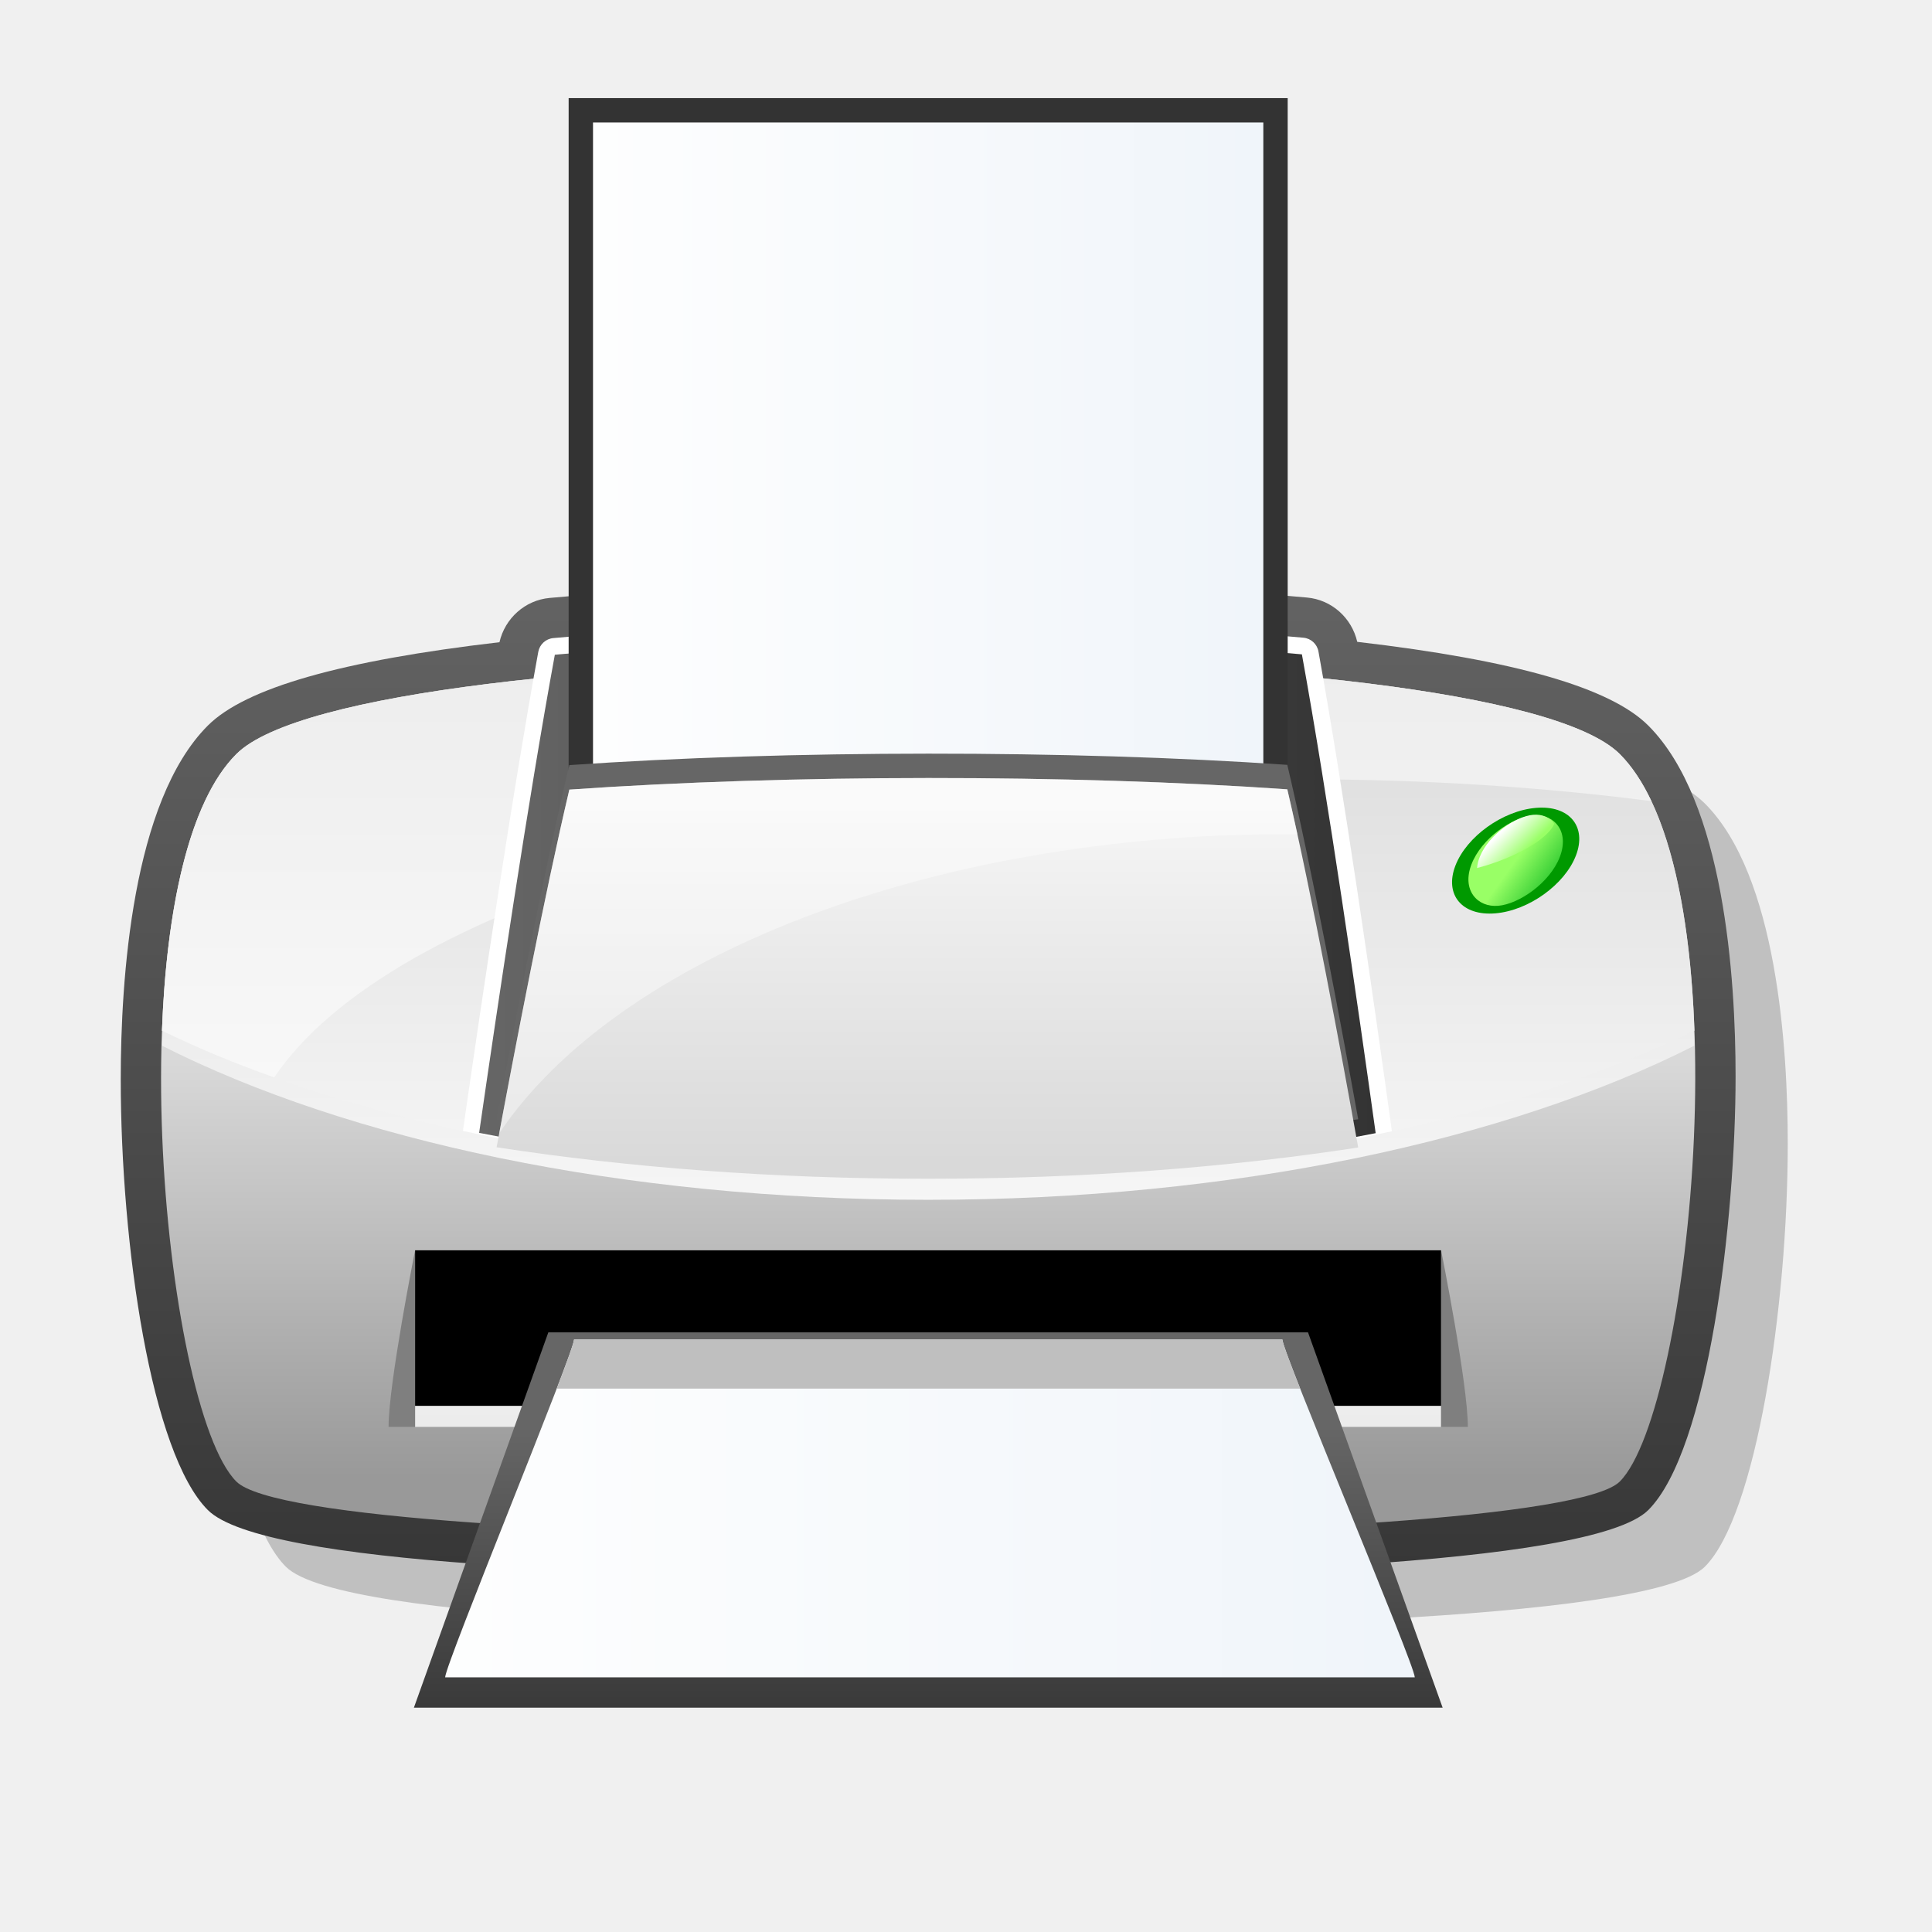
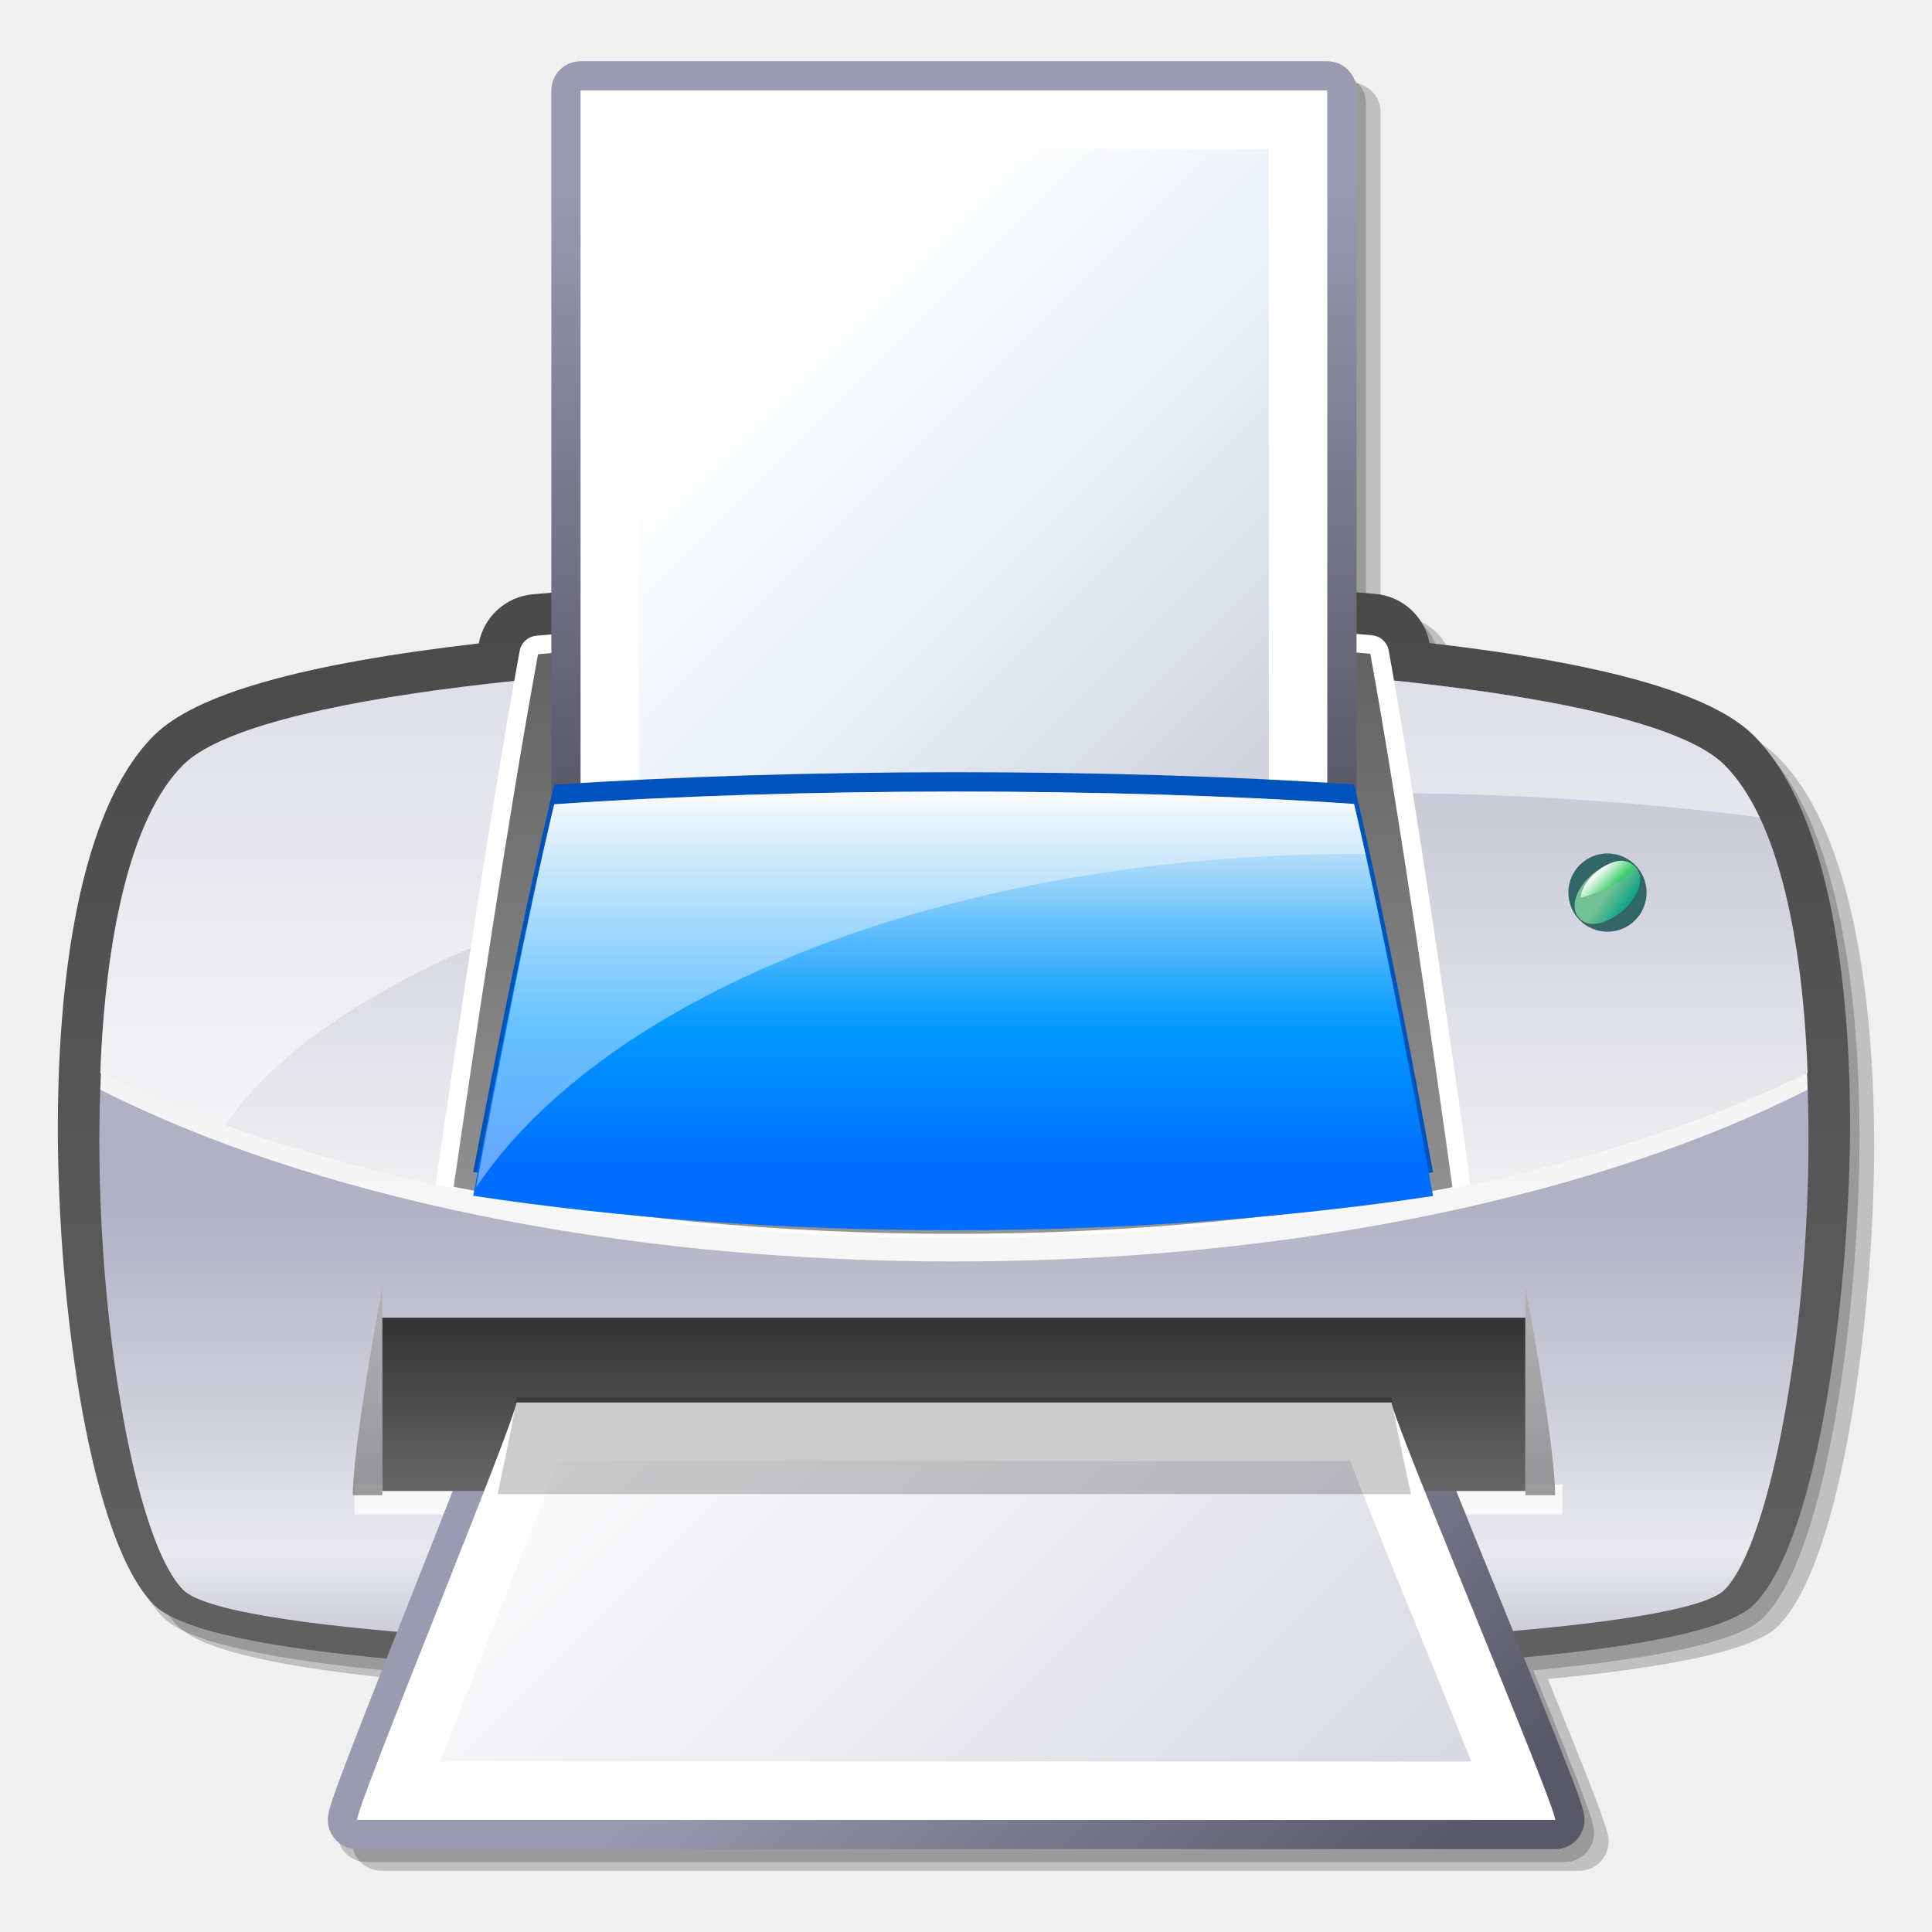
- <svg xmlns="http://www.w3.org/2000/svg" width="48pt" height="48pt" viewBox="0 0 256 256" overflow="visible" enable-background="new 0 0 256 256" xml:space="preserve" id="svg153">
-   <defs id="defs250" />
-   <g id="Layer_3" stroke="#000000">
-     <path fill="none" stroke="none" d="M256,256H0V0h256V256z" id="path155" />
-   </g>
-   <g id="Layer_2" stroke="#000000">
-     <path opacity="0.2" stroke="none" d="M81.93,90.136C81.93,90.136,81.93,90.136,81.93,90.136c-2.482,0.226-4.53,2.095-4.978,4.548    c0,0-0.09,0.505-0.204,1.135c-21.023,2.356-34.155,5.929-38.878,10.652c-9.532,9.531-10.955,32.558-10.955,45.437    c0,21.986,4.097,48.825,10.955,55.683c7.452,7.452,68.308,8.209,94.126,8.188c20.126-0.016,86.379-0.653,93.912-8.188    c6.782-6.782,10.979-34.376,10.979-56.052c0-12.73-1.425-35.514-10.979-45.067c-4.77-4.769-17.875-8.356-38.803-10.7    c-0.086-0.485-0.2-1.126-0.2-1.126c-0.441-2.46-2.491-4.336-4.983-4.56C151.636,87.355,112.386,87.375,81.93,90.136z" id="path157" />
-     <linearGradient id="XMLID_1_" gradientUnits="userSpaceOnUse" x1="122.987" y1="69" x2="122.987" y2="219.5">
-       <stop offset="0" style="stop-color:#666666" id="stop159" />
-       <stop offset="1" style="stop-color:#333333" id="stop160" />
+ <svg xmlns="http://www.w3.org/2000/svg" width="48pt" height="48pt" viewBox="0 0 48 48" style="overflow:visible;enable-background:new 0 0 48 48" xml:space="preserve" id="svg1057">
+   <defs id="defs1199" />
+   <g id="Layer_2">
+     <path style="opacity:0.2;" d="M46.563,28.461c0-2.711-0.311-7.57-2.391-9.65c-1.043-1.041-3.688-1.793-8.058-2.299     c-0.122-0.659-0.67-1.16-1.337-1.219c-0.156-0.014-0.317-0.026-0.476-0.04V2.784c0-0.4-0.326-0.726-0.726-0.726H15.023     c-0.4,0-0.726,0.326-0.726,0.726v12.479c-0.155,0.014-0.313,0.025-0.466,0.039c-0.666,0.061-1.215,0.562-1.336,1.219     c-4.391,0.509-7.041,1.258-8.073,2.29c-2.076,2.076-2.386,6.985-2.386,9.727c0,4.595,0.836,10.316,2.386,11.866     c0.64,0.641,2.837,1.063,5.781,1.338c-1.394,3.528-1.458,3.773-1.458,4.01c0,0.4,0.326,0.727,0.726,0.727h29.768     c0.4,0,0.726-0.326,0.726-0.727c0-0.24-0.067-0.486-1.508-4.038c2.87-0.271,5.092-0.685,5.716-1.31     C45.821,38.756,46.563,32.427,46.563,28.461z" id="path1060" />
+     <path style="opacity:0.2;" d="M46.199,28.244c0-2.711-0.31-7.569-2.391-9.649c-1.043-1.041-3.687-1.793-8.058-2.299     c-0.122-0.659-0.669-1.16-1.336-1.219c-0.156-0.014-0.318-0.026-0.477-0.04V2.568c0-0.4-0.325-0.726-0.726-0.726H14.66     c-0.4,0-0.726,0.326-0.726,0.726v12.479c-0.155,0.014-0.313,0.025-0.466,0.039c-0.666,0.061-1.215,0.562-1.336,1.219     c-4.391,0.509-7.041,1.258-8.073,2.29c-2.076,2.076-2.386,6.985-2.386,9.727c0,4.596,0.836,10.317,2.386,11.867     c0.64,0.64,2.837,1.063,5.781,1.337c-1.393,3.529-1.458,3.773-1.458,4.011c0,0.4,0.325,0.726,0.726,0.726h29.768     c0.4,0,0.727-0.325,0.727-0.726c0-0.24-0.067-0.487-1.509-4.038c2.87-0.271,5.093-0.686,5.716-1.31     C45.458,38.539,46.199,32.211,46.199,28.244z" id="path1061" />
+     <linearGradient id="XMLID_15_" gradientUnits="userSpaceOnUse" x1="23.701" y1="41.676" x2="23.701" y2="14.33">
+       <stop offset="0" style="stop-color:#616161" id="stop1063" />
+       <stop offset="0.522" style="stop-color:#555555" id="stop1064" />
+       <stop offset="1" style="stop-color:#494949" id="stop1065" />
    </linearGradient>
-     <path fill="url(#XMLID_1_)" stroke="none" d="M72.834,79.229c-3.26,0.295-5.923,2.699-6.652,5.866    c-20.967,2.449-33.656,6.06-38.642,11.047C17.499,106.183,16,129.805,16,142.992c0,22.086,4.044,49.603,11.541,57.097    c7.308,7.31,55.99,8.806,95.542,8.774c32.352-0.026,87.754-1.202,95.325-8.774c7.978-7.976,11.566-38.405,11.566-57.466    c0-13.04-1.503-36.418-11.566-46.481c-5.03-5.031-17.694-8.658-38.566-11.095c-0.727-3.173-3.388-5.576-6.654-5.869    C142.79,76.438,103.399,76.458,72.834,79.229z" id="path164" />
-     <path fill="url(#XMLID_1_)" stroke="none" d="M73.015,81.221C73.015,81.221,73.015,81.221,73.015,81.221    c-2.482,0.225-4.53,2.095-4.978,4.547c0,0.001-0.09,0.505-0.204,1.135C46.81,89.26,33.678,92.833,28.955,97.556    C19.423,107.087,18,130.114,18,142.992c0,21.986,4.097,48.826,10.955,55.683c7.452,7.452,68.308,8.209,94.126,8.188    c20.126-0.017,86.379-0.654,93.913-8.188c6.783-6.781,10.98-34.376,10.98-56.052c0-12.73-1.426-35.513-10.98-45.067    c-4.769-4.769-17.875-8.357-38.803-10.7c-0.086-0.485-0.2-1.126-0.2-1.126c-0.441-2.46-2.49-4.336-4.982-4.56    C142.721,78.44,103.471,78.46,73.015,81.221z" id="path165" />
-     <linearGradient id="XMLID_3_" gradientUnits="userSpaceOnUse" x1="122.985" y1="140.036" x2="122.985" y2="195.754">
-       <stop offset="0" style="stop-color:#D9D9D9" id="stop167" />
-       <stop offset="1" style="stop-color:#999999" id="stop168" />
+     <path style="fill:url(#XMLID_15_);" d="M13.232,14.766L13.232,14.766c-0.666,0.06-1.215,0.561-1.337,1.219     c-4.391,0.509-7.04,1.257-8.072,2.29c-2.076,2.076-2.386,6.985-2.386,9.727c0,4.596,0.836,10.316,2.386,11.867     c1.508,1.508,11.653,1.814,19.897,1.808c6.745-0.005,18.292-0.246,19.853-1.808c1.648-1.649,2.391-7.979,2.391-11.944     c0-2.711-0.311-7.569-2.391-9.649c-1.043-1.042-3.688-1.793-8.058-2.3c-0.122-0.659-0.67-1.16-1.337-1.219     C27.836,14.184,19.615,14.188,13.232,14.766z M11.895,15.986l0,0.001C11.895,15.986,11.895,15.986,11.895,15.986z" id="path1071" />
+     <linearGradient id="XMLID_16_" gradientUnits="userSpaceOnUse" x1="23.701" y1="40.503" x2="23.701" y2="29.895">
+       <stop offset="0" style="stop-color:#CECEDB" id="stop1073" />
+       <stop offset="0.185" style="stop-color:#E9E9EF" id="stop1074" />
+       <stop offset="0.522" style="stop-color:#CECEDB" id="stop1075" />
+       <stop offset="1" style="stop-color:#B1B1C5" id="stop1076" />
    </linearGradient>
-     <path fill="url(#XMLID_3_)" stroke="none" d="M31.318,196.312c9.75,9.751,173.839,9.472,183.311,0    c9.473-9.472,16.716-79.677,0-96.392c-16.715-16.716-166.874-16.437-183.311,0C14.882,116.356,21.568,186.561,31.318,196.312z" id="path172" />
-     <linearGradient id="XMLID_4_" gradientUnits="userSpaceOnUse" x1="122.992" y1="162.459" x2="122.992" y2="16.357">
-       <stop offset="0" style="stop-color:#F7F7F7" id="stop174" />
-       <stop offset="1" style="stop-color:#BFBFBF" id="stop175" />
+     <path style="fill:url(#XMLID_16_);" d="M4.552,39.501c2.037,2.037,36.312,1.979,38.291,0c1.979-1.979,3.491-16.643,0-20.134     c-3.491-3.492-34.857-3.434-38.291,0C1.119,22.8,2.516,37.465,4.552,39.501z" id="path1084" />
+     <linearGradient id="XMLID_17_" gradientUnits="userSpaceOnUse" x1="23.702" y1="32.068" x2="23.702" y2="1.55">
+       <stop offset="0" style="stop-color:#F7F7F7" id="stop1086" />
+       <stop offset="0.235" style="stop-color:#F3F3F4" id="stop1087" />
+       <stop offset="0.477" style="stop-color:#E6E6EB" id="stop1088" />
+       <stop offset="0.723" style="stop-color:#D2D2DC" id="stop1089" />
+       <stop offset="0.97" style="stop-color:#B5B5C8" id="stop1090" />
+       <stop offset="1" style="stop-color:#B1B1C5" id="stop1091" />
    </linearGradient>
-     <path fill="url(#XMLID_4_)" stroke="none" d="M122.985,158.98c40.498,0,76.821-7.908,101.537-20.426    c-0.566-16.443-3.447-31.425-9.893-38.131c-16.715-17.393-166.874-17.103-183.311,0c-6.365,6.624-9.261,21.637-9.856,38.137    C46.178,151.074,82.495,158.98,122.985,158.98z" id="path179" />
-     <linearGradient id="XMLID_5_" gradientUnits="userSpaceOnUse" x1="122.992" y1="159.537" x2="122.992" y2="19.129">
-       <stop offset="0" style="stop-color:#F7F7F7" id="stop181" />
-       <stop offset="1" style="stop-color:#BFBFBF" id="stop182" />
+     <path style="fill:url(#XMLID_17_);" d="M23.701,31.341c8.459,0,16.045-1.652,21.208-4.268c-0.118-3.434-0.72-6.563-2.066-7.964     c-3.491-3.633-34.857-3.572-38.291,0c-1.329,1.383-1.934,4.52-2.059,7.965C7.657,29.689,15.243,31.341,23.701,31.341z" id="path1095" />
+     <linearGradient id="XMLID_18_" gradientUnits="userSpaceOnUse" x1="23.702" y1="31.458" x2="23.702" y2="2.129">
+       <stop offset="0" style="stop-color:#F7F7F7" id="stop1097" />
+       <stop offset="0.506" style="stop-color:#BDBDCF" id="stop1098" />
+       <stop offset="1" style="stop-color:#B1B1C5" id="stop1099" />
    </linearGradient>
-     <path fill="url(#XMLID_5_)" stroke="none" d="M122.985,156.194c40.498,0,76.821-7.6,101.537-19.631    c-0.566-15.801-3.447-30.199-9.893-36.644c-16.715-16.716-166.874-16.437-183.311,0c-6.365,6.365-9.261,20.793-9.856,36.65    C46.178,148.597,82.495,156.194,122.985,156.194z" id="path186" />
-     <path opacity="0.8" fill="#FFFFFF" stroke="none" d="M55,189.068h135.952v-23.401H55V189.068z" id="path187" />
-     <path fill="#7F7F7F" stroke="none" d="M190.951,165.667v23.401c1.75,0,2.974,0,3.546,0    C194.497,183.311,190.951,165.667,190.951,165.667z M51.488,189.068c0.639,0,1.847,0,3.512,0v-23.401    C55,165.667,51.488,183.311,51.488,189.068z" id="path188" />
-     <path stroke="none" d="M55,186.282h135.952v-20.615H55V186.282z" id="path189" />
-     <path opacity="0.5" fill="#FFFFFF" stroke="none" d="M172.609,103.263c16.19,0,31.737,1.021,46.21,2.891    c-1.187-2.508-2.576-4.62-4.19-6.234c-16.715-16.716-166.874-16.437-183.311,0c-6.365,6.365-9.261,20.793-9.856,36.65    c4.575,2.227,9.55,4.3,14.874,6.202C51.51,120.082,106.762,103.263,172.609,103.263z" id="path190" />
-     <g id="g191">
-       <path fill="#009900" stroke="none" d="M203.518,107.047c-4.41,0.373-9.189,3.802-10.672,7.661     c-1.483,3.859,0.89,6.687,5.301,6.314c4.409-0.372,9.188-3.803,10.672-7.662C210.301,109.5,207.93,106.673,203.518,107.047z" id="path192" />
-       <linearGradient id="XMLID_6_" gradientUnits="userSpaceOnUse" x1="146.236" y1="97.346" x2="147.116" y2="102.626" gradientTransform="matrix(0.7071 -0.7071 0.7071 0.7071 28.5547 148.5771)">
-         <stop offset="0" style="stop-color:#99FF66" id="stop194" />
-         <stop offset="1" style="stop-color:#33CC33" id="stop195" />
+     <path style="fill:url(#XMLID_18_);" d="M23.701,30.759c8.459,0,16.045-1.588,21.208-4.101c-0.118-3.301-0.72-6.308-2.066-7.654     c-3.491-3.492-34.857-3.434-38.291,0c-1.329,1.329-1.934,4.343-2.059,7.655C7.657,29.172,15.243,30.759,23.701,30.759z" id="path1105" />
+     <rect x="8.805" y="36.878" style="opacity:0.8;fill:#FFFFFF;" width="30.013" height="0.748" id="rect1106" />
+     <linearGradient id="XMLID_19_" gradientUnits="userSpaceOnUse" x1="20.986" y1="39.322" x2="31.818" y2="50.155">
+       <stop offset="0" style="stop-color:#9A9AB1" id="stop1108" />
+       <stop offset="1" style="stop-color:#585868" id="stop1109" />
+     </linearGradient>
+     <path style="fill:url(#XMLID_19_);" d="M12.828,34.119c-0.37,0-0.689,0.403-0.728,0.765c0.001-0.013,0.002-0.026,0.002-0.039     c0-0.014-0.012-0.022-0.014-0.036c-0.154,0.506-0.949,2.521-1.901,4.923c-1.961,4.944-2.042,5.218-2.042,5.484     c0,0.4,0.325,0.726,0.726,0.726H38.64c0.399,0,0.726-0.325,0.726-0.726c0-0.27-0.083-0.543-2.087-5.463     c-0.844-2.071-1.563-3.845-1.854-4.637c-0.065-0.058-0.11-0.138-0.121-0.231c-0.039-0.361-0.359-0.766-0.728-0.766H12.828z      M11.425,34.716c0.032,0.138,0.125,0.256,0.271,0.283c0.166,0.03,0.315-0.067,0.382-0.216c-0.029-0.152-0.138-0.281-0.301-0.299     C11.615,34.467,11.486,34.572,11.425,34.716z" id="path1113" />
+     <linearGradient id="XMLID_20_" gradientUnits="userSpaceOnUse" x1="23.702" y1="31.961" x2="23.702" y2="37.149">
+       <stop offset="0" style="stop-color:#B2B2B2" id="stop1115" />
+       <stop offset="1" style="stop-color:#828282" id="stop1116" />
+     </linearGradient>
+     <path style="opacity:0.8;fill:url(#XMLID_20_);" d="M37.896,31.961v5.188c0.366,0,0.622,0,0.741,0     C38.638,35.873,37.896,31.961,37.896,31.961z M8.766,37.149c0.133,0,0.385,0,0.733,0v-5.188     C9.499,31.961,8.766,35.873,8.766,37.149z" id="path1120" />
+     <linearGradient id="XMLID_21_" gradientUnits="userSpaceOnUse" x1="23.698" y1="37.044" x2="23.698" y2="32.738">
+       <stop offset="0" style="stop-color:#666666" id="stop1122" />
+       <stop offset="1" style="stop-color:#333333" id="stop1123" />
+     </linearGradient>
+     <rect x="9.499" y="32.738" style="fill:url(#XMLID_21_);" width="28.397" height="4.306" id="rect1127" />
+     <path style="opacity:0.5;fill:#FFFFFF;" d="M34.065,19.702c3.383,0,6.63,0.213,9.653,0.604c-0.248-0.523-0.538-0.965-0.876-1.302     c-3.491-3.492-34.857-3.434-38.291,0c-1.329,1.329-1.934,4.343-2.059,7.655c0.956,0.465,1.995,0.899,3.106,1.296     C8.77,23.215,20.311,19.702,34.065,19.702z" id="path1128" />
+     <g id="g1129">
+       <circle style="fill:#336666;" cx="39.937" cy="22.176" r="0.972" id="circle1130" />
+       <linearGradient id="XMLID_22_" gradientUnits="userSpaceOnUse" x1="-6.497" y1="-38.181" x2="-6.382" y2="-37.491" gradientTransform="matrix(0.7071 -0.7071 0.7071 0.7071 71.522 44.5771)">
+         <stop offset="0" style="stop-color:#72C296" id="stop1132" />
+         <stop offset="1" style="stop-color:#009F81" id="stop1133" />
      </linearGradient>
-       <path fill="url(#XMLID_6_)" stroke="none" d="M203.135,108.043c-2.764,0.234-6.838,3.057-8.158,6.485     c-1.318,3.429,0.786,5.729,3.552,5.495s6.845-3.057,8.161-6.484C208.005,110.111,205.9,107.812,203.135,108.043z" id="path199" />
-       <linearGradient id="XMLID_7_" gradientUnits="userSpaceOnUse" x1="147.625" y1="93.315" x2="147.625" y2="97.448" gradientTransform="matrix(0.7071 -0.7071 0.7071 0.7071 28.5547 148.5771)">
-         <stop offset="0" style="stop-color:#FFFFFF" id="stop201" />
-         <stop offset="1" style="stop-color:#99FF66" id="stop202" />
+       <path style="fill:url(#XMLID_22_);" d="M40.235,21.398c-0.359,0.031-0.888,0.397-1.061,0.843      c-0.171,0.445,0.103,0.744,0.462,0.713c0.36-0.03,0.89-0.397,1.061-0.842C40.868,21.667,40.594,21.368,40.235,21.398z" id="path1137" />
+       <linearGradient id="XMLID_23_" gradientUnits="userSpaceOnUse" x1="-6.314" y1="-38.719" x2="-6.314" y2="-38.161" gradientTransform="matrix(0.7071 -0.7071 0.7071 0.7071 71.522 44.5771)">
+         <stop offset="0" style="stop-color:#FFFFFF" id="stop1139" />
+         <stop offset="1" style="stop-color:#33CC66" id="stop1140" />
      </linearGradient>
-       <path fill="url(#XMLID_7_)" stroke="none" d="M203.156,107.966c-2.352,0.211-5.868,2.623-7.063,5.538     c-0.222,0.542-0.343,1.05-0.374,1.518c1.643-0.428,3.357-1.031,4.969-1.787c2.921-1.37,4.8-2.898,5.255-4.093     C205.367,108.301,204.339,107.859,203.156,107.966z" id="path206" />
+       <path style="fill:url(#XMLID_23_);" d="M40.238,21.388c-0.306,0.027-0.763,0.34-0.918,0.719      c-0.029,0.071-0.045,0.137-0.049,0.198c0.214-0.056,0.437-0.135,0.646-0.233c0.38-0.178,0.624-0.376,0.683-0.531      C40.525,21.432,40.392,21.374,40.238,21.388z" id="path1144" />
    </g>
-     <path fill="#FFFFFF" stroke="none" d="M224.511,136.37c-0.07-1.892-0.17-3.766-0.31-5.604    C224.341,132.605,224.44,134.479,224.511,136.37z" id="path207" />
-     <path fill="#FFFFFF" stroke="none" d="M224.511,136.37c0.002,0.065,0.004,0.131,0.006,0.196c0.002-0.001,0.004-0.001,0.005-0.003    C224.52,136.499,224.513,136.436,224.511,136.37z" id="path208" />
-     <path fill="#FFFFFF" stroke="none" d="M184.434,149.895c-2.612-18.898-6.402-45.111-9.732-63.571    c-0.178-0.987-0.994-1.734-1.993-1.824c-30.104-2.714-69.117-2.694-99.391,0.05c-0.997,0.09-1.812,0.835-1.992,1.82    c-3.37,18.468-7.278,44.631-9.986,63.482c18.477,4.05,39.429,6.342,61.645,6.342C145.122,156.194,166.006,153.919,184.434,149.895    z" id="path209" />
-     <linearGradient id="XMLID_8_" gradientUnits="userSpaceOnUse" x1="63.488" y1="120.199" x2="182.283" y2="120.199">
-       <stop offset="0" style="stop-color:#666666" id="stop211" />
-       <stop offset="1" style="stop-color:#333333" id="stop212" />
+     <path style="fill:#FFFFFF;" d="M44.908,26.618c-0.016-0.396-0.036-0.787-0.065-1.172C44.872,25.831,44.893,26.223,44.908,26.618z" id="path1145" />
+     <path style="fill:#FFFFFF;" d="M44.908,26.618c0,0.013,0,0.027,0,0.04c0.001,0,0.001,0,0.001,0     C44.909,26.645,44.908,26.631,44.908,26.618z" id="path1146" />
+     <path style="fill:#FFFFFF;" d="M36.536,29.442c-0.546-3.947-1.338-9.423-2.033-13.278c-0.038-0.207-0.208-0.362-0.416-0.381     c-6.288-0.566-14.438-0.563-20.761,0.011c-0.208,0.019-0.378,0.174-0.416,0.38c-0.704,3.858-1.521,9.323-2.086,13.261     c3.859,0.845,8.236,1.324,12.877,1.324C28.324,30.759,32.687,30.283,36.536,29.442z" id="path1147" />
+     <linearGradient id="XMLID_24_" gradientUnits="userSpaceOnUse" x1="23.679" y1="30.654" x2="23.679" y2="15.826">
+       <stop offset="0" style="stop-color:#949494" id="stop1149" />
+       <stop offset="1" style="stop-color:#616161" id="stop1150" />
    </linearGradient>
-     <path fill="url(#XMLID_8_)" stroke="none" d="M73.519,86.755c-3.495,19.02-7.603,46.555-10.031,63.354    c18.064,3.581,38.228,5.585,59.501,5.585c21.193,0,41.284-1.988,59.294-5.543c-2.338-16.809-6.315-44.403-9.775-63.446    C142.41,84.011,103.62,84.046,73.519,86.755z" id="path216" />
-     <path fill="#333333" stroke="none" d="M170.625,127.778H75.348V13h95.277V127.778z" id="path217" />
-     <linearGradient id="XMLID_9_" gradientUnits="userSpaceOnUse" x1="67.303" y1="70.389" x2="233.341" y2="70.389">
-       <stop offset="0" style="stop-color:#FFFFFF" id="stop219" />
-       <stop offset="1" style="stop-color:#E6EEF6" id="stop220" />
+     <path style="fill:url(#XMLID_24_);" d="M13.368,16.254c-0.73,3.973-1.588,9.725-2.096,13.233     c3.774,0.749,7.986,1.167,12.429,1.167c4.427,0,8.623-0.416,12.385-1.158c-0.488-3.51-1.318-9.275-2.041-13.253     C27.759,15.681,19.655,15.688,13.368,16.254z" id="path1154" />
+     <linearGradient id="XMLID_25_" gradientUnits="userSpaceOnUse" x1="23.701" y1="4.513" x2="23.701" y2="19.908">
+       <stop offset="0" style="stop-color:#9A9AB1" id="stop1156" />
+       <stop offset="1" style="stop-color:#585868" id="stop1157" />
    </linearGradient>
-     <path fill="url(#XMLID_9_)" stroke="none" d="M78.577,16.229c0,1.946,0,106.375,0,108.321c1.935,0,86.885,0,88.82,0    c0-1.946,0-106.375,0-108.321C165.462,16.229,80.511,16.229,78.577,16.229z" id="path224" />
-     <linearGradient id="XMLID_10_" gradientUnits="userSpaceOnUse" x1="123" y1="189.112" x2="123" y2="232.007">
-       <stop offset="0" style="stop-color:#666666" id="stop226" />
-       <stop offset="1" style="stop-color:#333333" id="stop227" />
+     <path style="fill:url(#XMLID_25_);" d="M14.424,1.522c-0.401,0-0.726,0.325-0.726,0.726v22.626c0,0.4,0.325,0.726,0.726,0.726     h18.552c0.4,0,0.727-0.325,0.727-0.726V2.248c0-0.401-0.326-0.726-0.727-0.726H14.424z" id="path1161" />
+     <path style="fill:#FFFFFF;" d="M14.424,2.248c0,0.406,0,22.221,0,22.626c0.404,0,18.149,0,18.552,0c0-0.405,0-22.22,0-22.626     C32.573,2.248,14.828,2.248,14.424,2.248z" id="path1162" />
+     <linearGradient id="XMLID_26_" gradientUnits="userSpaceOnUse" x1="12.679" y1="2.539" x2="32.336" y2="22.196">
+       <stop offset="0.32" style="stop-color:#FFFFFF" id="stop1164" />
+       <stop offset="0.624" style="stop-color:#E6EEF6" id="stop1165" />
+       <stop offset="0.938" style="stop-color:#CECEDB" id="stop1166" />
    </linearGradient>
-     <path fill="url(#XMLID_10_)" stroke="none" d="M191.158,226.278H54.842l17.813-49.731h100.664L191.158,226.278z" id="path231" />
-     <linearGradient id="XMLID_11_" gradientUnits="userSpaceOnUse" x1="44.451" y1="199.874" x2="279.342" y2="199.874">
-       <stop offset="0" style="stop-color:#FFFFFF" id="stop233" />
-       <stop offset="1" style="stop-color:#E6EEF6" id="stop234" />
+     <path style="fill:url(#XMLID_26_);" d="M15.875,3.699c0,2.369,0,17.355,0,19.723c2.257,0,13.393,0,15.65,0     c0-2.368,0-17.354,0-19.723C29.269,3.699,18.133,3.699,15.875,3.699z" id="path1172" />
+     <path style="fill:#FFFFFF;" d="M12.828,34.845c0,0.396-3.957,9.976-3.957,10.371c0.994,0,28.775,0,29.768,0     c0-0.396-4.064-9.976-4.064-10.371C33.582,34.845,13.822,34.845,12.828,34.845z" id="path1173" />
+     <linearGradient id="XMLID_27_" gradientUnits="userSpaceOnUse" x1="14.501" y1="32.291" x2="35.79" y2="53.581">
+       <stop offset="0" style="stop-color:#FFFFFF" id="stop1175" />
+       <stop offset="1" style="stop-color:#CECEDB" id="stop1176" />
    </linearGradient>
-     <path fill="url(#XMLID_11_)" stroke="none" d="M76.064,177.494c0,1.703-17.079,43.055-17.079,44.76c4.289,0,124.192,0,128.48,0    c0-1.705-17.543-43.057-17.543-44.76C165.635,177.494,80.353,177.494,76.064,177.494z" id="path238" />
-     <path fill="#666666" stroke="none" d="M75.442,101.381c-3.358,14.079-7.307,34.458-9.64,46.894    c17.36,2.651,36.738,4.135,57.183,4.135c20.366,0,39.674-1.472,56.984-4.104c-2.247-12.44-6.07-32.866-9.395-46.96    C141.65,99.35,104.371,99.375,75.442,101.381z" id="path239" />
-     <linearGradient id="XMLID_12_" gradientUnits="userSpaceOnUse" x1="122.885" y1="104.934" x2="122.885" y2="153.965">
-       <stop offset="0" style="stop-color:#F7F7F7" id="stop241" />
-       <stop offset="1" style="stop-color:#D9D9D9" id="stop242" />
+     <path style="fill:url(#XMLID_27_);" d="M13.871,36.297c-0.294,0.784-0.797,2.064-1.67,4.265     c-0.403,1.016-0.882,2.224-1.262,3.202c3.31,0,22.275,0,25.614,0c-0.39-0.977-0.879-2.178-1.291-3.189     c-0.9-2.209-1.418-3.493-1.72-4.277C31.761,36.297,15.666,36.297,13.871,36.297z" id="path1180" />
+     <path style="fill:#0053BD;" d="M13.77,19.497c-0.702,2.889-1.526,7.071-2.014,9.622c3.626,0.544,7.674,0.849,11.945,0.849     c4.254,0,8.287-0.303,11.903-0.843c-0.47-2.552-1.269-6.743-1.963-9.635C27.599,19.08,19.812,19.086,13.77,19.497z" id="path1181" />
+     <linearGradient id="XMLID_28_" gradientUnits="userSpaceOnUse" x1="23.679" y1="19.699" x2="23.679" y2="28.979">
+       <stop offset="0" style="stop-color:#F7F7F7" id="stop1183" />
+       <stop offset="0.043" style="stop-color:#E5F0F8" id="stop1184" />
+       <stop offset="0.339" style="stop-color:#6BC2FC" id="stop1185" />
+       <stop offset="0.542" style="stop-color:#1EA4FE" id="stop1186" />
+       <stop offset="0.635" style="stop-color:#0099FF" id="stop1187" />
+       <stop offset="1" style="stop-color:#006DFF" id="stop1188" />
    </linearGradient>
-     <path fill="url(#XMLID_12_)" stroke="none" d="M75.442,104.626c-3.358,14.228-7.307,34.824-9.64,47.391    c17.36,2.68,36.738,4.178,57.183,4.178c20.366,0,39.674-1.487,56.984-4.147c-2.247-12.572-6.07-33.214-9.395-47.458    C141.65,102.573,104.371,102.599,75.442,104.626z" id="path246" />
-     <path opacity="0.4" fill="#FFFFFF" stroke="none" d="M170.938,110.506c0.324,0,0.646,0.005,0.97,0.007    c-0.449-2.062-0.896-4.051-1.333-5.924c-28.924-2.016-66.204-1.989-95.132,0.038c-3.2,13.557-6.933,32.88-9.296,45.545    C81.678,127.036,122.731,110.506,170.938,110.506z" id="path247" />
-     <path fill="#BFBFBF" stroke="none" d="M172.282,184.001c-1.428-3.617-2.359-6.116-2.359-6.507c-4.288,0-89.57,0-93.859,0    c0,0.391-0.908,2.89-2.297,6.507H172.282z" id="path248" />
+     <path style="fill:url(#XMLID_28_);" d="M13.77,19.981c-0.702,2.92-1.526,7.147-2.014,9.728c3.626,0.55,7.674,0.857,11.945,0.857     c4.254,0,8.287-0.306,11.903-0.852c-0.47-2.58-1.269-6.817-1.963-9.741C27.599,19.56,19.812,19.565,13.77,19.981z" id="path1194" />
+     <path style="opacity:0.4;fill:#FFFFFF;" d="M33.717,21.215c0.067,0,0.135,0.001,0.203,0.002c-0.095-0.431-0.188-0.847-0.279-1.238     c-6.042-0.421-13.829-0.416-19.871,0.008c-0.669,2.832-1.448,6.869-1.942,9.514C15.072,24.667,23.647,21.215,33.717,21.215z" id="path1195" />
+     <path style="opacity:0.2;" d="M35.055,37.121c-0.293-1.339-0.479-2.25-0.479-2.401c-0.993,0-20.753,0-21.747,0     c0,0.151-0.182,1.063-0.466,2.401H35.055z" id="path1196" />
+     <polyline id="_x3C_Slice_x3E_" style="fill:none;" points="0,48 0,0 48,0 48,48 " />
  </g>
</svg>
